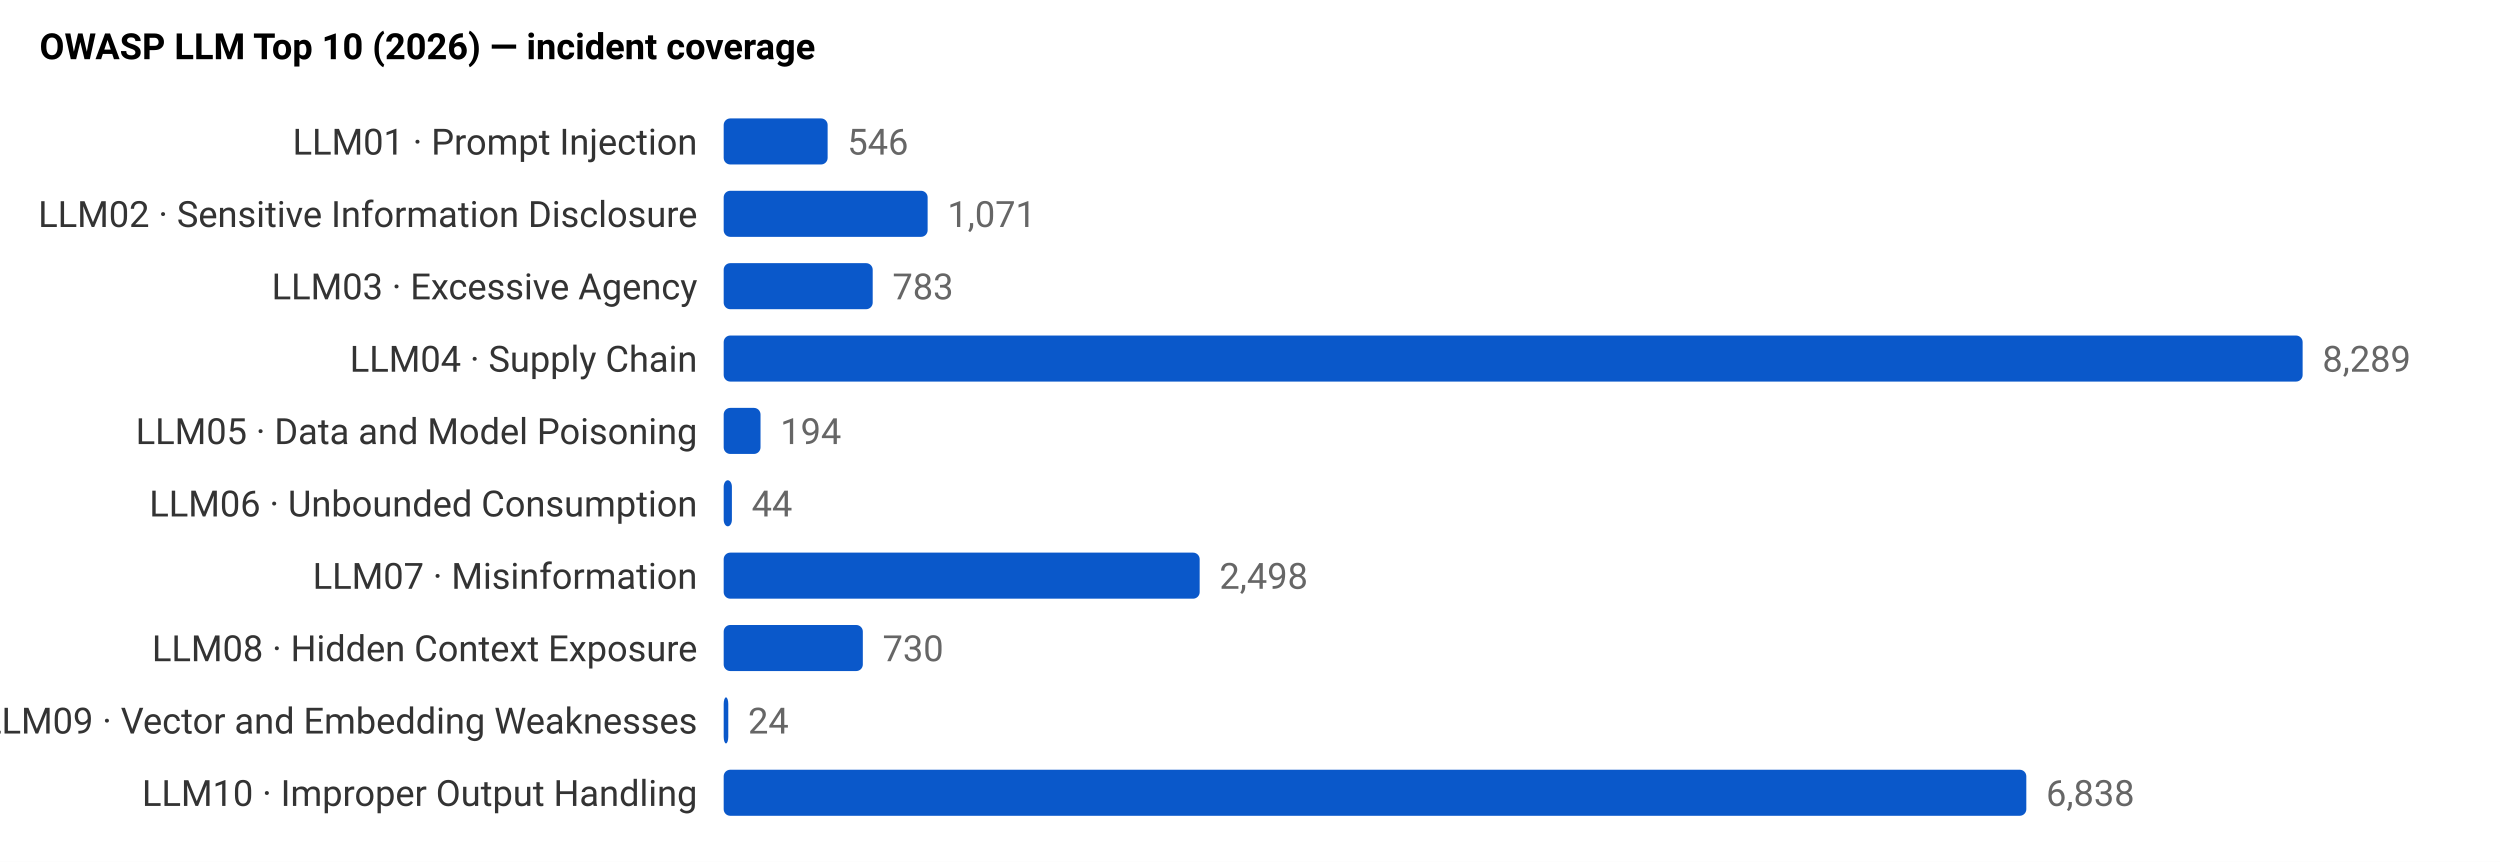
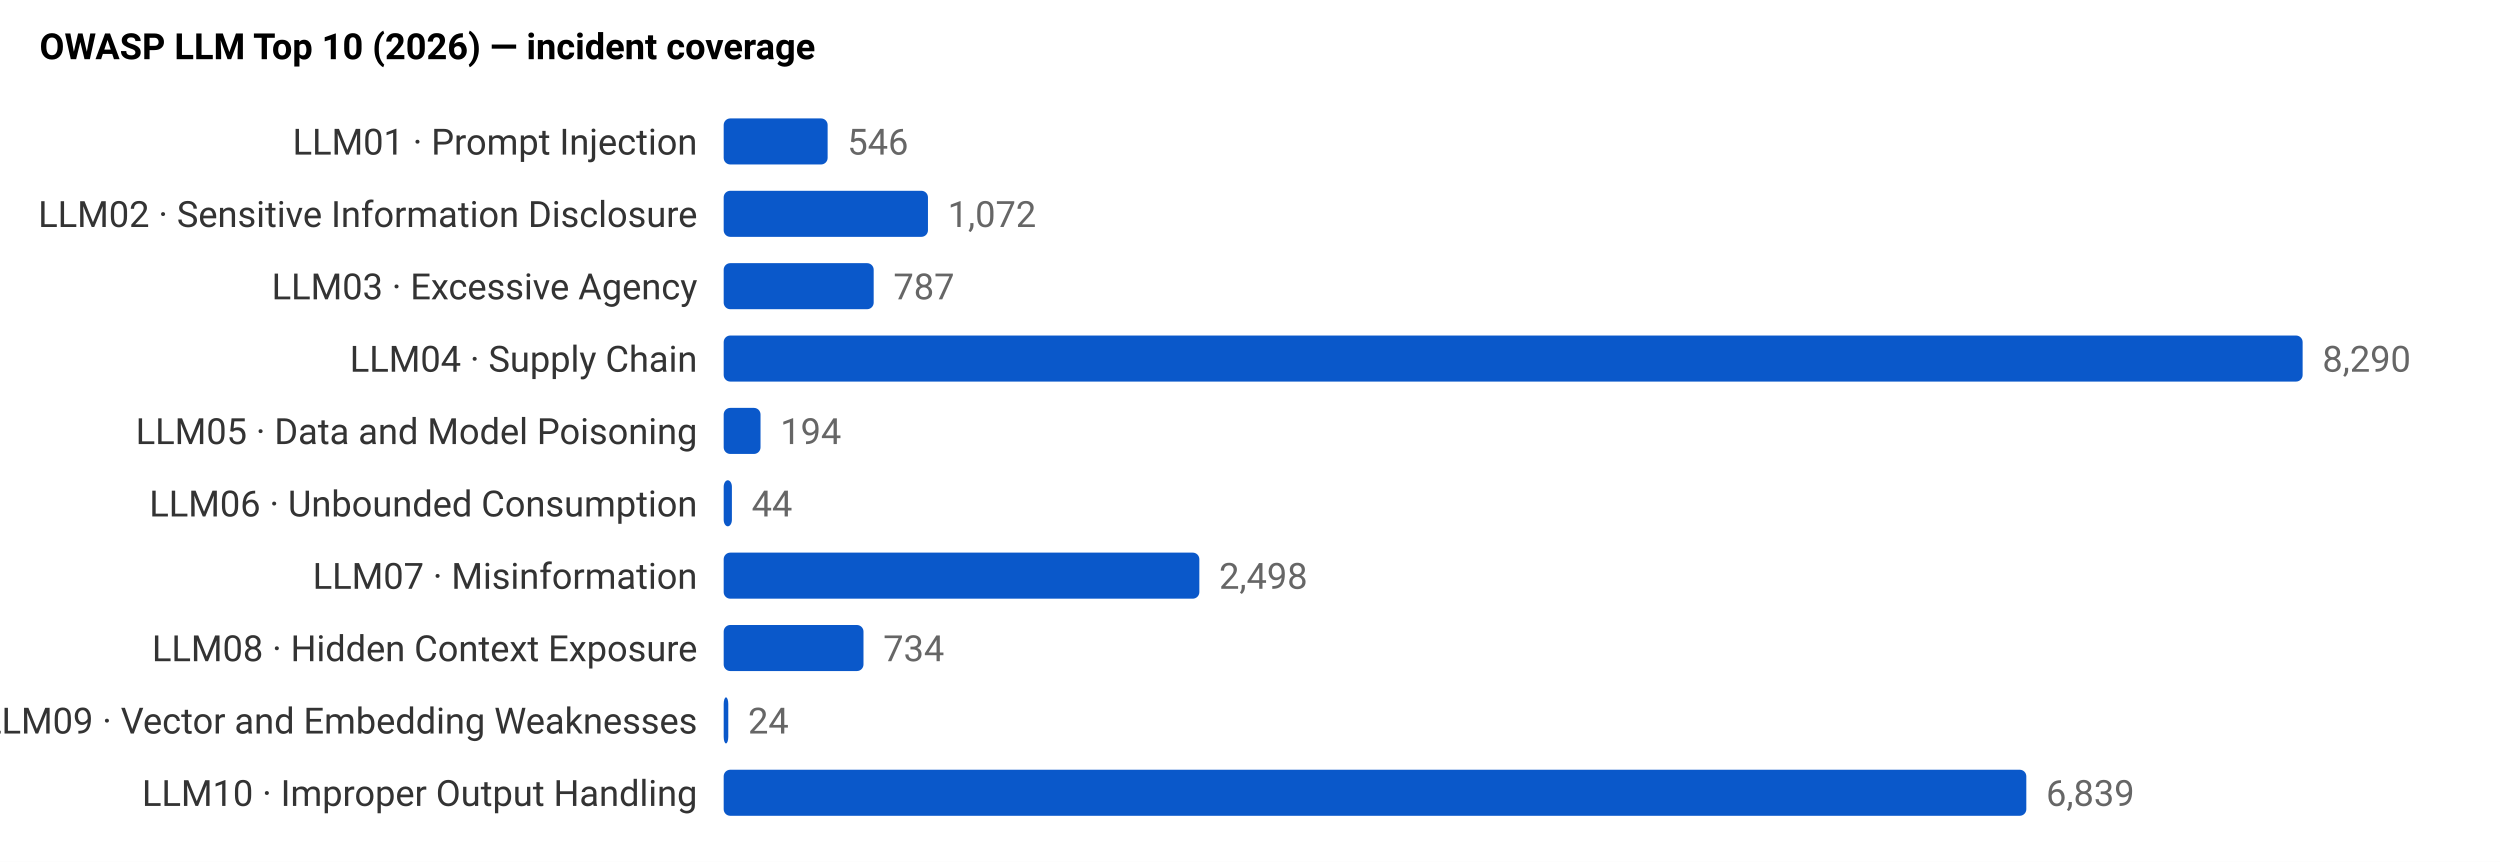
<svg xmlns="http://www.w3.org/2000/svg" viewBox="0 0 760 262" role="img" aria-label="OWASP LLM Top 10 (2026) — incident coverage" font-family="system-ui,-apple-system,Segoe UI,Roboto,sans-serif" font-size="11">
  <rect x="0" y="0" width="100%" height="100%" fill="white" />
  <text x="12" y="18" font-weight="600">OWASP LLM Top 10 (2026) — incident coverage</text>
  <text x="212" y="47" text-anchor="end" fill="#333">LLM01 · Prompt Injection</text>
  <rect x="220" y="36" width="31.6" height="14" fill="#0a58ca" rx="2" />
  <text x="257.6" y="47" fill="#666">546</text>
  <text x="212" y="69" text-anchor="end" fill="#333">LLM02 · Sensitive Information Disclosure</text>
-   <rect x="220" y="58" width="62.0" height="14" fill="#0a58ca" rx="2" />
-   <text x="288.0" y="69" fill="#666">1,071</text>
+   <rect x="220" y="58" width="62.1" height="14" fill="#0a58ca" rx="2" />
+   <text x="288.1" y="69" fill="#666">1,072</text>
  <text x="212" y="91" text-anchor="end" fill="#333">LLM03 · Excessive Agency</text>
-   <rect x="220" y="80" width="45.3" height="14" fill="#0a58ca" rx="2" />
-   <text x="271.3" y="91" fill="#666">783</text>
+   <rect x="220" y="80" width="45.6" height="14" fill="#0a58ca" rx="2" />
+   <text x="271.6" y="91" fill="#666">787</text>
  <text x="212" y="113" text-anchor="end" fill="#333">LLM04 · Supply Chain</text>
  <rect x="220" y="102" width="480.0" height="14" fill="#0a58ca" rx="2" />
-   <text x="706.0" y="113" fill="#666">8,289</text>
+   <text x="706.0" y="113" fill="#666">8,290</text>
  <text x="212" y="135" text-anchor="end" fill="#333">LLM05 · Data and Model Poisoning</text>
  <rect x="220" y="124" width="11.2" height="14" fill="#0a58ca" rx="2" />
  <text x="237.2" y="135" fill="#666">194</text>
  <text x="212" y="157" text-anchor="end" fill="#333">LLM06 · Unbounded Consumption</text>
  <rect x="220" y="146" width="2.5" height="14" fill="#0a58ca" rx="2" />
  <text x="228.5" y="157" fill="#666">44</text>
  <text x="212" y="179" text-anchor="end" fill="#333">LLM07 · Misinformation</text>
-   <rect x="220" y="168" width="144.7" height="14" fill="#0a58ca" rx="2" />
-   <text x="370.7" y="179" fill="#666">2,498</text>
+   <rect x="220" y="168" width="144.6" height="14" fill="#0a58ca" rx="2" />
+   <text x="370.6" y="179" fill="#666">2,498</text>
  <text x="212" y="201" text-anchor="end" fill="#333">LLM08 · Hidden Context Exposure</text>
-   <rect x="220" y="190" width="42.3" height="14" fill="#0a58ca" rx="2" />
-   <text x="268.3" y="201" fill="#666">730</text>
+   <rect x="220" y="190" width="42.5" height="14" fill="#0a58ca" rx="2" />
+   <text x="268.5" y="201" fill="#666">734</text>
  <text x="212" y="223" text-anchor="end" fill="#333">LLM09 · Vector and Embedding Weaknesses</text>
  <rect x="220" y="212" width="1.4" height="14" fill="#0a58ca" rx="2" />
  <text x="227.4" y="223" fill="#666">24</text>
  <text x="212" y="245" text-anchor="end" fill="#333">LLM10 · Improper Output Handling</text>
  <rect x="220" y="234" width="396.0" height="14" fill="#0a58ca" rx="2" />
-   <text x="622.0" y="245" fill="#666">6,838</text>
+   <text x="622.0" y="245" fill="#666">6,839</text>
</svg>
